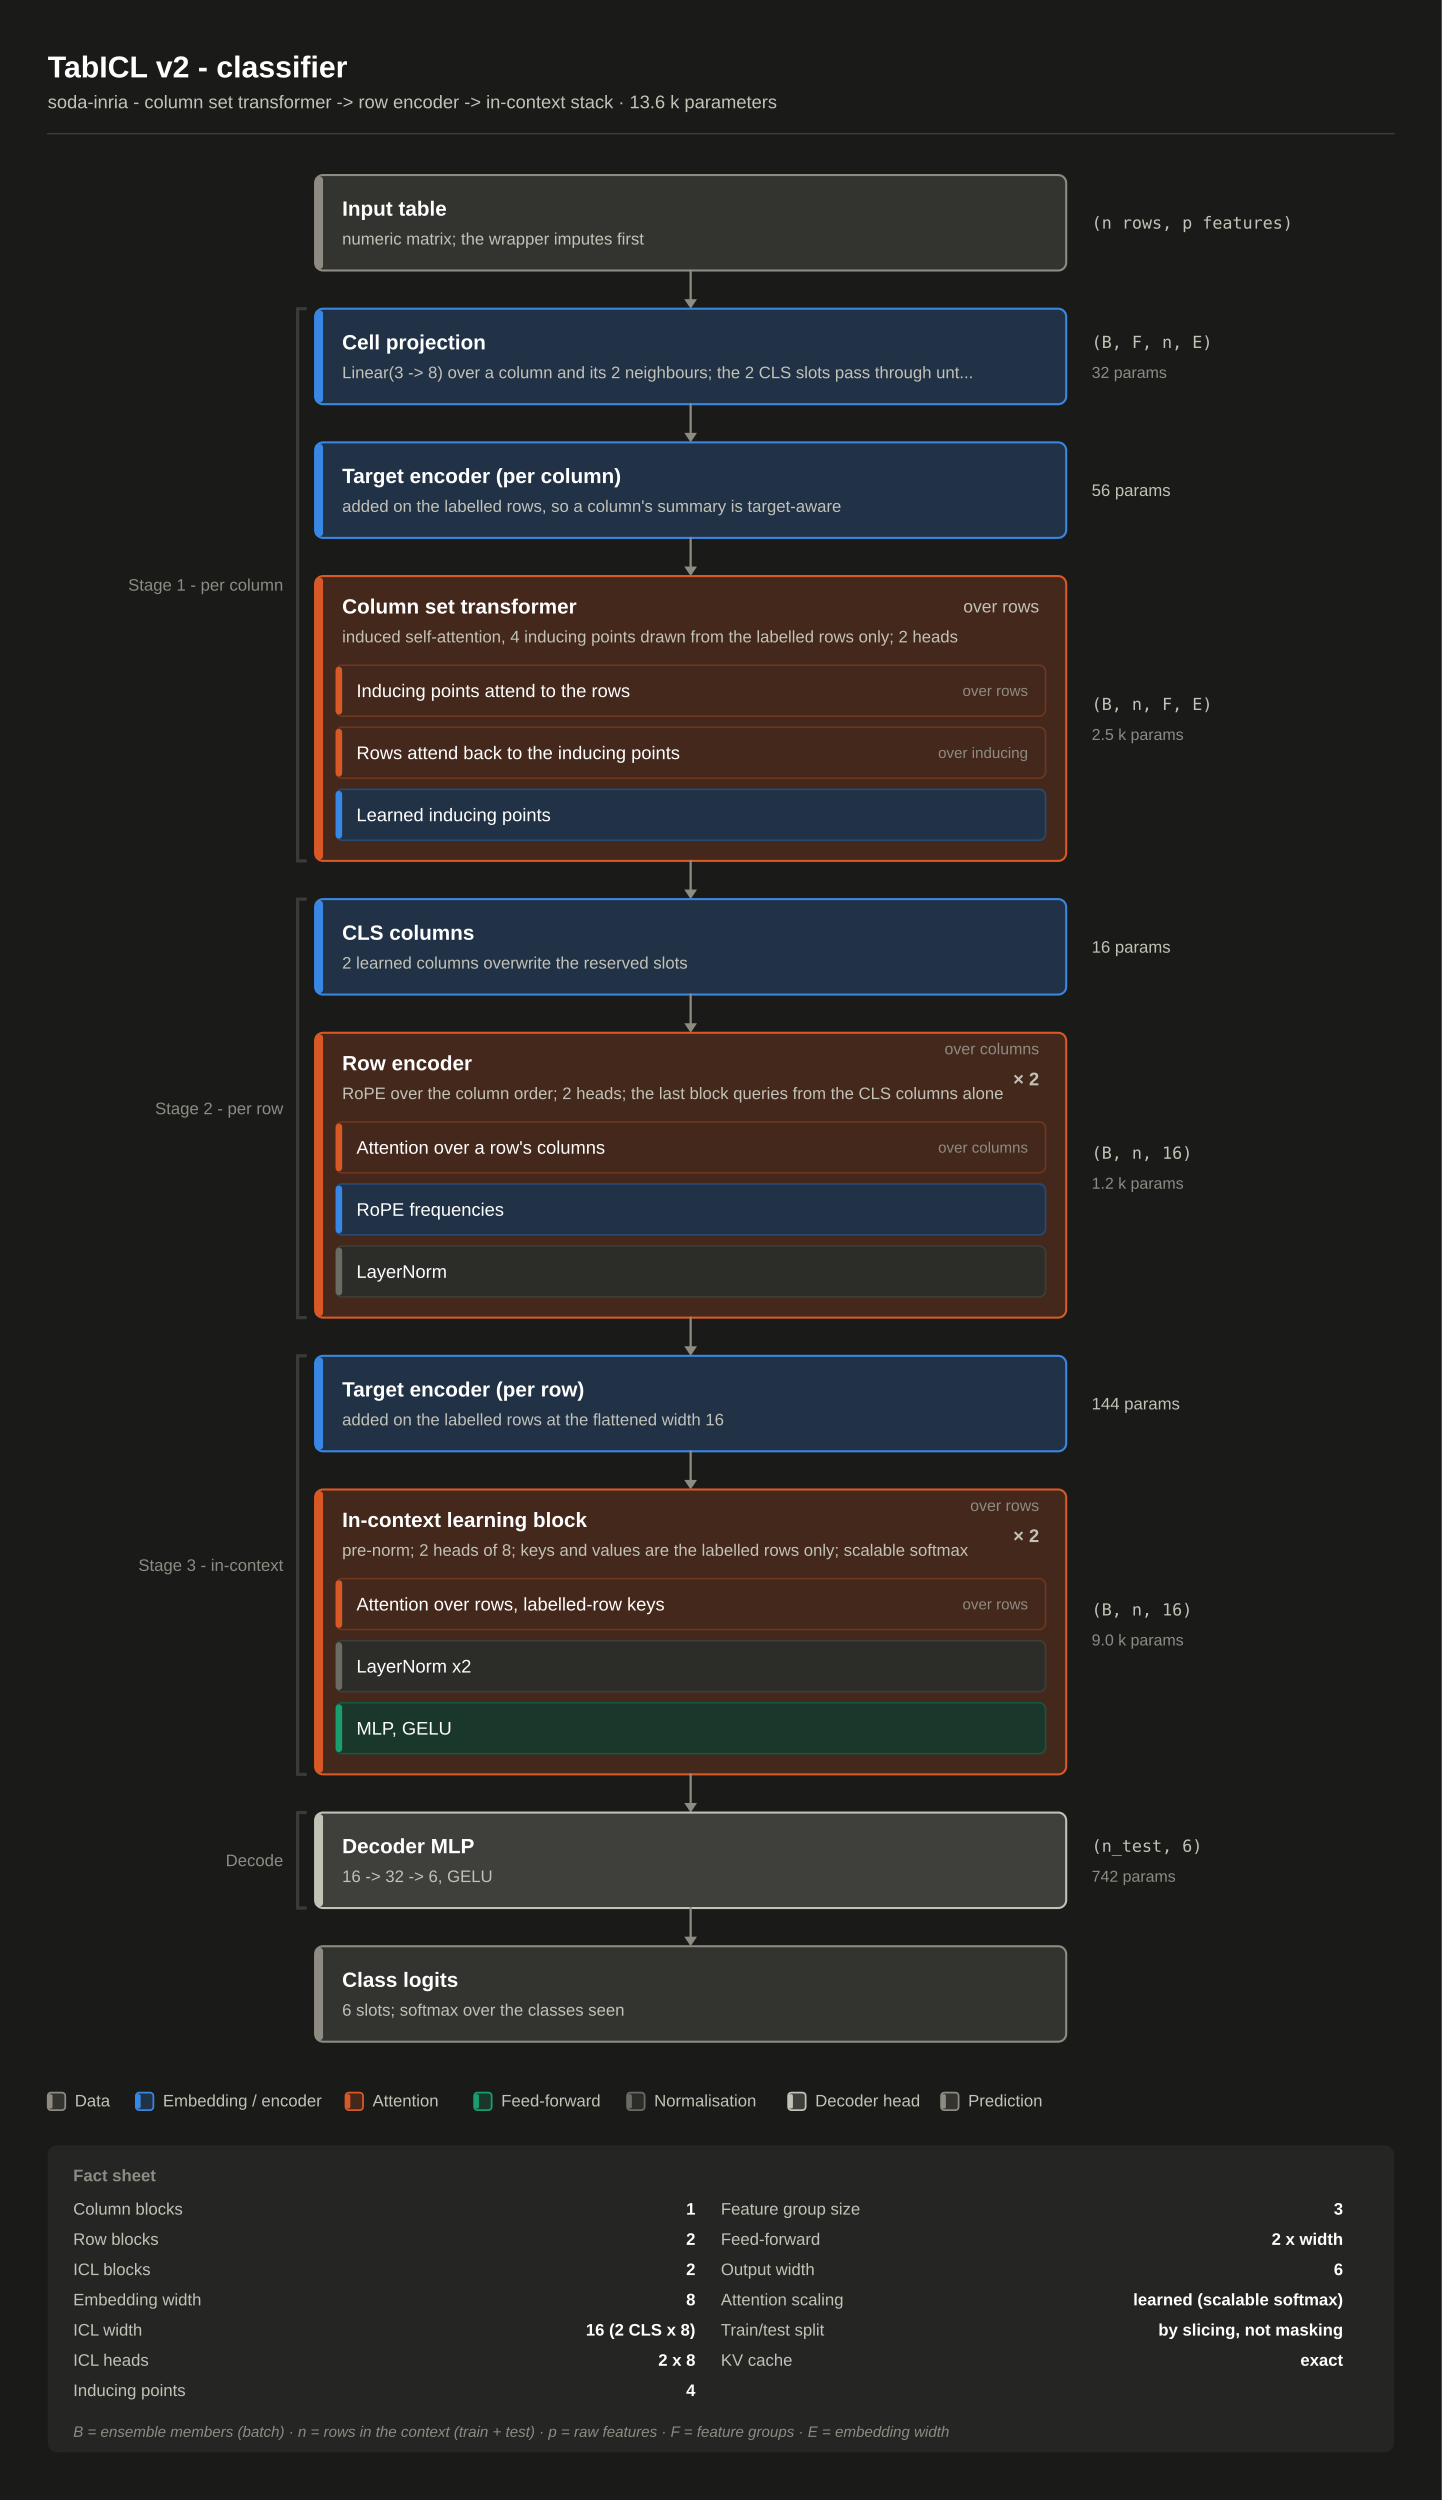
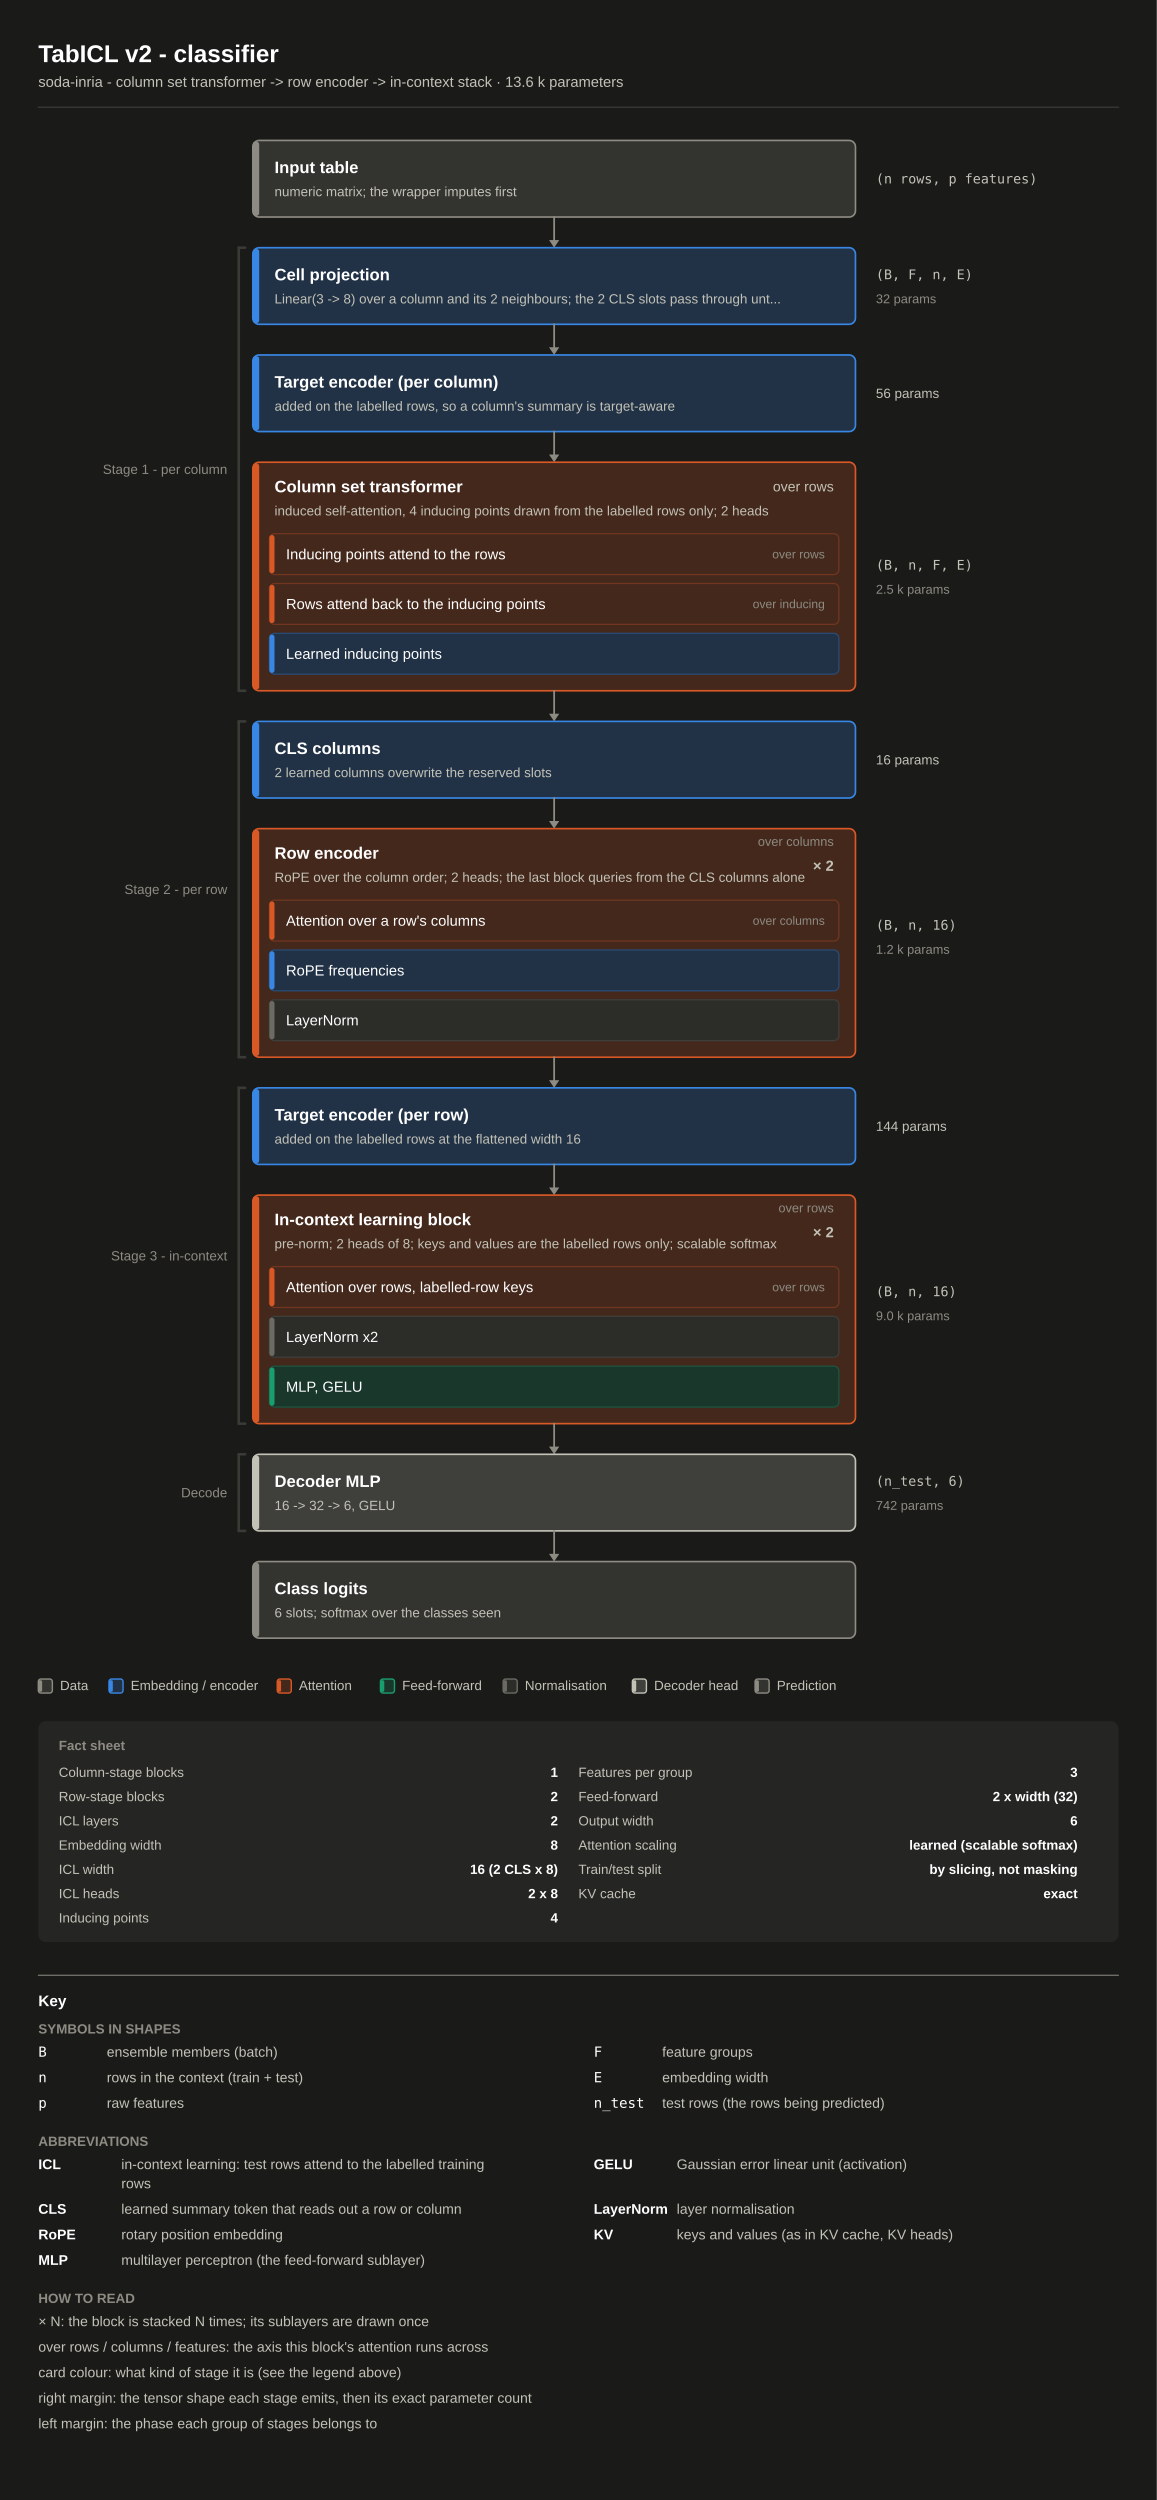
- <svg xmlns="http://www.w3.org/2000/svg" width="906" height="1571" viewBox="0 0 906 1571">
-   <rect width="906" height="1571" fill="#1a1a19" />
+ <svg xmlns="http://www.w3.org/2000/svg" width="906" height="1958" viewBox="0 0 906 1958">
+   <rect width="906" height="1958" fill="#1a1a19" />
  <text x="30" y="42" dy="0.35em" font-family="-apple-system, BlinkMacSystemFont, 'Segoe UI', 'Helvetica Neue', Arial, sans-serif" font-size="19px" font-weight="600" fill="#ffffff">TabICL v2 - classifier</text>
  <text x="30" y="64" dy="0.35em" font-family="-apple-system, BlinkMacSystemFont, 'Segoe UI', 'Helvetica Neue', Arial, sans-serif" font-size="11.5px" fill="#c3c2b7">soda-inria  -  column set transformer -&gt; row encoder -&gt; in-context stack  ·  13.6 k parameters</text>
  <line x1="30" y1="84" x2="876" y2="84" stroke="#3a3a37" stroke-width="1" stroke-linecap="round" />
  <rect x="198" y="110" width="472" height="60" rx="5" fill="#333330" stroke="#8d8b82" stroke-width="1.3" />
  <rect x="198" y="111" width="5" height="58" rx="2" fill="#8d8b82" />
  <text x="215" y="131" dy="0.35em" font-family="-apple-system, BlinkMacSystemFont, 'Segoe UI', 'Helvetica Neue', Arial, sans-serif" font-size="13px" font-weight="600" fill="#ffffff">Input table</text>
  <text x="215" y="150" dy="0.35em" font-family="-apple-system, BlinkMacSystemFont, 'Segoe UI', 'Helvetica Neue', Arial, sans-serif" font-size="10.5px" fill="#c3c2b7">numeric matrix; the wrapper imputes first</text>
  <text x="686" y="140" dy="0.35em" font-family="ui-monospace, SFMono-Regular, Menlo, Consolas, monospace" font-size="10.5px" fill="#c3c2b7">(n rows, p features)</text>
  <line x1="434" y1="170" x2="434" y2="189" stroke="#8d8b82" stroke-width="1.4" stroke-linecap="round" />
  <polygon points="430,188 438,188 434,194" fill="#8d8b82" />
  <rect x="198" y="194" width="472" height="60" rx="5" fill="#213246" stroke="#3987e5" stroke-width="1.3" />
  <rect x="198" y="195" width="5" height="58" rx="2" fill="#3987e5" />
  <text x="215" y="215" dy="0.35em" font-family="-apple-system, BlinkMacSystemFont, 'Segoe UI', 'Helvetica Neue', Arial, sans-serif" font-size="13px" font-weight="600" fill="#ffffff">Cell projection</text>
  <text x="215" y="234" dy="0.35em" font-family="-apple-system, BlinkMacSystemFont, 'Segoe UI', 'Helvetica Neue', Arial, sans-serif" font-size="10.5px" fill="#c3c2b7">Linear(3 -&gt; 8) over a column and its 2 neighbours; the 2 CLS slots pass through unt...</text>
  <text x="686" y="215" dy="0.35em" font-family="ui-monospace, SFMono-Regular, Menlo, Consolas, monospace" font-size="10.5px" fill="#c3c2b7">(B, F, n, E)</text>
  <text x="686" y="234" dy="0.35em" font-family="-apple-system, BlinkMacSystemFont, 'Segoe UI', 'Helvetica Neue', Arial, sans-serif" font-size="10px" fill="#8d8b82">32 params</text>
  <line x1="434" y1="254" x2="434" y2="273" stroke="#8d8b82" stroke-width="1.4" stroke-linecap="round" />
  <polygon points="430,272 438,272 434,278" fill="#8d8b82" />
  <rect x="198" y="278" width="472" height="60" rx="5" fill="#213246" stroke="#3987e5" stroke-width="1.3" />
  <rect x="198" y="279" width="5" height="58" rx="2" fill="#3987e5" />
  <text x="215" y="299" dy="0.35em" font-family="-apple-system, BlinkMacSystemFont, 'Segoe UI', 'Helvetica Neue', Arial, sans-serif" font-size="13px" font-weight="600" fill="#ffffff">Target encoder (per column)</text>
  <text x="215" y="318" dy="0.35em" font-family="-apple-system, BlinkMacSystemFont, 'Segoe UI', 'Helvetica Neue', Arial, sans-serif" font-size="10.5px" fill="#c3c2b7">added on the labelled rows, so a column's summary is target-aware</text>
  <text x="686" y="308" dy="0.35em" font-family="-apple-system, BlinkMacSystemFont, 'Segoe UI', 'Helvetica Neue', Arial, sans-serif" font-size="10.5px" fill="#c3c2b7">56 params</text>
  <line x1="434" y1="338" x2="434" y2="357" stroke="#8d8b82" stroke-width="1.4" stroke-linecap="round" />
  <polygon points="430,356 438,356 434,362" fill="#8d8b82" />
  <rect x="198" y="362" width="472" height="179" rx="5" fill="#44281C" stroke="#d95926" stroke-width="1.3" />
  <rect x="198" y="363" width="5" height="177" rx="2" fill="#d95926" />
  <text x="215" y="381" dy="0.35em" font-family="-apple-system, BlinkMacSystemFont, 'Segoe UI', 'Helvetica Neue', Arial, sans-serif" font-size="13px" font-weight="600" fill="#ffffff">Column set transformer</text>
  <text x="215" y="400" dy="0.35em" font-family="-apple-system, BlinkMacSystemFont, 'Segoe UI', 'Helvetica Neue', Arial, sans-serif" font-size="10.5px" fill="#c3c2b7">induced self-attention, 4 inducing points drawn from the labelled rows only; 2 heads</text>
  <rect x="211" y="418" width="446" height="32" rx="4" fill="#44281C" stroke="#70361F" stroke-width="1" />
  <rect x="211" y="419" width="4" height="30" rx="2" fill="#d95926" />
  <text x="224" y="434" dy="0.35em" font-family="-apple-system, BlinkMacSystemFont, 'Segoe UI', 'Helvetica Neue', Arial, sans-serif" font-size="11.5px" fill="#ffffff">Inducing points attend to the rows</text>
  <text x="646" y="434" dy="0.35em" font-family="-apple-system, BlinkMacSystemFont, 'Segoe UI', 'Helvetica Neue', Arial, sans-serif" font-size="9.5px" text-anchor="end" fill="#8d8b82">over rows</text>
  <rect x="211" y="457" width="446" height="32" rx="4" fill="#44281C" stroke="#70361F" stroke-width="1" />
  <rect x="211" y="458" width="4" height="30" rx="2" fill="#d95926" />
  <text x="224" y="473" dy="0.35em" font-family="-apple-system, BlinkMacSystemFont, 'Segoe UI', 'Helvetica Neue', Arial, sans-serif" font-size="11.5px" fill="#ffffff">Rows attend back to the inducing points</text>
  <text x="646" y="473" dy="0.35em" font-family="-apple-system, BlinkMacSystemFont, 'Segoe UI', 'Helvetica Neue', Arial, sans-serif" font-size="9.5px" text-anchor="end" fill="#8d8b82">over inducing</text>
  <rect x="211" y="496" width="446" height="32" rx="4" fill="#213246" stroke="#284B75" stroke-width="1" />
  <rect x="211" y="497" width="4" height="30" rx="2" fill="#3987e5" />
  <text x="224" y="512" dy="0.35em" font-family="-apple-system, BlinkMacSystemFont, 'Segoe UI', 'Helvetica Neue', Arial, sans-serif" font-size="11.5px" fill="#ffffff">Learned inducing points</text>
  <text x="653" y="381" dy="0.35em" font-family="-apple-system, BlinkMacSystemFont, 'Segoe UI', 'Helvetica Neue', Arial, sans-serif" font-size="11px" text-anchor="end" fill="#c3c2b7">over rows</text>
  <text x="686" y="442.5" dy="0.35em" font-family="ui-monospace, SFMono-Regular, Menlo, Consolas, monospace" font-size="10.5px" fill="#c3c2b7">(B, n, F, E)</text>
  <text x="686" y="461.5" dy="0.35em" font-family="-apple-system, BlinkMacSystemFont, 'Segoe UI', 'Helvetica Neue', Arial, sans-serif" font-size="10px" fill="#8d8b82">2.5 k params</text>
  <line x1="434" y1="541" x2="434" y2="560" stroke="#8d8b82" stroke-width="1.4" stroke-linecap="round" />
  <polygon points="430,559 438,559 434,565" fill="#8d8b82" />
  <rect x="198" y="565" width="472" height="60" rx="5" fill="#213246" stroke="#3987e5" stroke-width="1.3" />
  <rect x="198" y="566" width="5" height="58" rx="2" fill="#3987e5" />
  <text x="215" y="586" dy="0.35em" font-family="-apple-system, BlinkMacSystemFont, 'Segoe UI', 'Helvetica Neue', Arial, sans-serif" font-size="13px" font-weight="600" fill="#ffffff">CLS columns</text>
  <text x="215" y="605" dy="0.35em" font-family="-apple-system, BlinkMacSystemFont, 'Segoe UI', 'Helvetica Neue', Arial, sans-serif" font-size="10.5px" fill="#c3c2b7">2 learned columns overwrite the reserved slots</text>
  <text x="686" y="595" dy="0.35em" font-family="-apple-system, BlinkMacSystemFont, 'Segoe UI', 'Helvetica Neue', Arial, sans-serif" font-size="10.5px" fill="#c3c2b7">16 params</text>
  <line x1="434" y1="625" x2="434" y2="644" stroke="#8d8b82" stroke-width="1.4" stroke-linecap="round" />
  <polygon points="430,643 438,643 434,649" fill="#8d8b82" />
  <rect x="198" y="649" width="472" height="179" rx="5" fill="#44281C" stroke="#d95926" stroke-width="1.3" />
  <rect x="198" y="650" width="5" height="177" rx="2" fill="#d95926" />
  <text x="215" y="668" dy="0.35em" font-family="-apple-system, BlinkMacSystemFont, 'Segoe UI', 'Helvetica Neue', Arial, sans-serif" font-size="13px" font-weight="600" fill="#ffffff">Row encoder</text>
  <text x="215" y="687" dy="0.35em" font-family="-apple-system, BlinkMacSystemFont, 'Segoe UI', 'Helvetica Neue', Arial, sans-serif" font-size="10.5px" fill="#c3c2b7">RoPE over the column order; 2 heads; the last block queries from the CLS columns alone</text>
  <rect x="211" y="705" width="446" height="32" rx="4" fill="#44281C" stroke="#70361F" stroke-width="1" />
  <rect x="211" y="706" width="4" height="30" rx="2" fill="#d95926" />
  <text x="224" y="721" dy="0.35em" font-family="-apple-system, BlinkMacSystemFont, 'Segoe UI', 'Helvetica Neue', Arial, sans-serif" font-size="11.5px" fill="#ffffff">Attention over a row's columns</text>
  <text x="646" y="721" dy="0.35em" font-family="-apple-system, BlinkMacSystemFont, 'Segoe UI', 'Helvetica Neue', Arial, sans-serif" font-size="9.5px" text-anchor="end" fill="#8d8b82">over columns</text>
  <rect x="211" y="744" width="446" height="32" rx="4" fill="#213246" stroke="#284B75" stroke-width="1" />
  <rect x="211" y="745" width="4" height="30" rx="2" fill="#3987e5" />
  <text x="224" y="760" dy="0.35em" font-family="-apple-system, BlinkMacSystemFont, 'Segoe UI', 'Helvetica Neue', Arial, sans-serif" font-size="11.5px" fill="#ffffff">RoPE frequencies</text>
  <rect x="211" y="783" width="446" height="32" rx="4" fill="#2C2C29" stroke="#3E3E3A" stroke-width="1" />
  <rect x="211" y="784" width="4" height="30" rx="2" fill="#6b6a63" />
  <text x="224" y="799" dy="0.35em" font-family="-apple-system, BlinkMacSystemFont, 'Segoe UI', 'Helvetica Neue', Arial, sans-serif" font-size="11.5px" fill="#ffffff">LayerNorm</text>
  <text x="653" y="659" dy="0.35em" font-family="-apple-system, BlinkMacSystemFont, 'Segoe UI', 'Helvetica Neue', Arial, sans-serif" font-size="10px" text-anchor="end" fill="#8d8b82">over columns</text>
  <text x="653" y="678" dy="0.35em" font-family="-apple-system, BlinkMacSystemFont, 'Segoe UI', 'Helvetica Neue', Arial, sans-serif" font-size="11.5px" font-weight="600" text-anchor="end" fill="#c3c2b7">× 2</text>
  <text x="686" y="724.5" dy="0.35em" font-family="ui-monospace, SFMono-Regular, Menlo, Consolas, monospace" font-size="10.5px" fill="#c3c2b7">(B, n, 16)</text>
  <text x="686" y="743.5" dy="0.35em" font-family="-apple-system, BlinkMacSystemFont, 'Segoe UI', 'Helvetica Neue', Arial, sans-serif" font-size="10px" fill="#8d8b82">1.2 k params</text>
  <line x1="434" y1="828" x2="434" y2="847" stroke="#8d8b82" stroke-width="1.4" stroke-linecap="round" />
  <polygon points="430,846 438,846 434,852" fill="#8d8b82" />
  <rect x="198" y="852" width="472" height="60" rx="5" fill="#213246" stroke="#3987e5" stroke-width="1.3" />
  <rect x="198" y="853" width="5" height="58" rx="2" fill="#3987e5" />
  <text x="215" y="873" dy="0.35em" font-family="-apple-system, BlinkMacSystemFont, 'Segoe UI', 'Helvetica Neue', Arial, sans-serif" font-size="13px" font-weight="600" fill="#ffffff">Target encoder (per row)</text>
  <text x="215" y="892" dy="0.35em" font-family="-apple-system, BlinkMacSystemFont, 'Segoe UI', 'Helvetica Neue', Arial, sans-serif" font-size="10.5px" fill="#c3c2b7">added on the labelled rows at the flattened width 16</text>
  <text x="686" y="882" dy="0.35em" font-family="-apple-system, BlinkMacSystemFont, 'Segoe UI', 'Helvetica Neue', Arial, sans-serif" font-size="10.5px" fill="#c3c2b7">144 params</text>
  <line x1="434" y1="912" x2="434" y2="931" stroke="#8d8b82" stroke-width="1.4" stroke-linecap="round" />
  <polygon points="430,930 438,930 434,936" fill="#8d8b82" />
  <rect x="198" y="936" width="472" height="179" rx="5" fill="#44281C" stroke="#d95926" stroke-width="1.3" />
  <rect x="198" y="937" width="5" height="177" rx="2" fill="#d95926" />
  <text x="215" y="955" dy="0.35em" font-family="-apple-system, BlinkMacSystemFont, 'Segoe UI', 'Helvetica Neue', Arial, sans-serif" font-size="13px" font-weight="600" fill="#ffffff">In-context learning block</text>
  <text x="215" y="974" dy="0.35em" font-family="-apple-system, BlinkMacSystemFont, 'Segoe UI', 'Helvetica Neue', Arial, sans-serif" font-size="10.5px" fill="#c3c2b7">pre-norm; 2 heads of 8; keys and values are the labelled rows only; scalable softmax</text>
  <rect x="211" y="992" width="446" height="32" rx="4" fill="#44281C" stroke="#70361F" stroke-width="1" />
  <rect x="211" y="993" width="4" height="30" rx="2" fill="#d95926" />
  <text x="224" y="1008" dy="0.35em" font-family="-apple-system, BlinkMacSystemFont, 'Segoe UI', 'Helvetica Neue', Arial, sans-serif" font-size="11.5px" fill="#ffffff">Attention over rows, labelled-row keys</text>
  <text x="646" y="1008" dy="0.35em" font-family="-apple-system, BlinkMacSystemFont, 'Segoe UI', 'Helvetica Neue', Arial, sans-serif" font-size="9.5px" text-anchor="end" fill="#8d8b82">over rows</text>
  <rect x="211" y="1031" width="446" height="32" rx="4" fill="#2C2C29" stroke="#3E3E3A" stroke-width="1" />
  <rect x="211" y="1032" width="4" height="30" rx="2" fill="#6b6a63" />
  <text x="224" y="1047" dy="0.35em" font-family="-apple-system, BlinkMacSystemFont, 'Segoe UI', 'Helvetica Neue', Arial, sans-serif" font-size="11.5px" fill="#ffffff">LayerNorm x2</text>
  <rect x="211" y="1070" width="446" height="32" rx="4" fill="#1A372C" stroke="#1A5540" stroke-width="1" />
  <rect x="211" y="1071" width="4" height="30" rx="2" fill="#199e70" />
  <text x="224" y="1086" dy="0.35em" font-family="-apple-system, BlinkMacSystemFont, 'Segoe UI', 'Helvetica Neue', Arial, sans-serif" font-size="11.5px" fill="#ffffff">MLP, GELU</text>
  <text x="653" y="946" dy="0.35em" font-family="-apple-system, BlinkMacSystemFont, 'Segoe UI', 'Helvetica Neue', Arial, sans-serif" font-size="10px" text-anchor="end" fill="#8d8b82">over rows</text>
  <text x="653" y="965" dy="0.35em" font-family="-apple-system, BlinkMacSystemFont, 'Segoe UI', 'Helvetica Neue', Arial, sans-serif" font-size="11.5px" font-weight="600" text-anchor="end" fill="#c3c2b7">× 2</text>
  <text x="686" y="1011.5" dy="0.35em" font-family="ui-monospace, SFMono-Regular, Menlo, Consolas, monospace" font-size="10.5px" fill="#c3c2b7">(B, n, 16)</text>
  <text x="686" y="1030.5" dy="0.35em" font-family="-apple-system, BlinkMacSystemFont, 'Segoe UI', 'Helvetica Neue', Arial, sans-serif" font-size="10px" fill="#8d8b82">9.0 k params</text>
  <line x1="434" y1="1115" x2="434" y2="1134" stroke="#8d8b82" stroke-width="1.4" stroke-linecap="round" />
  <polygon points="430,1133 438,1133 434,1139" fill="#8d8b82" />
  <rect x="198" y="1139" width="472" height="60" rx="5" fill="#3F3F3C" stroke="#c3c2b7" stroke-width="1.3" />
  <rect x="198" y="1140" width="5" height="58" rx="2" fill="#c3c2b7" />
  <text x="215" y="1160" dy="0.35em" font-family="-apple-system, BlinkMacSystemFont, 'Segoe UI', 'Helvetica Neue', Arial, sans-serif" font-size="13px" font-weight="600" fill="#ffffff">Decoder MLP</text>
  <text x="215" y="1179" dy="0.35em" font-family="-apple-system, BlinkMacSystemFont, 'Segoe UI', 'Helvetica Neue', Arial, sans-serif" font-size="10.5px" fill="#c3c2b7">16 -&gt; 32 -&gt; 6, GELU</text>
  <text x="686" y="1160" dy="0.35em" font-family="ui-monospace, SFMono-Regular, Menlo, Consolas, monospace" font-size="10.5px" fill="#c3c2b7">(n_test, 6)</text>
  <text x="686" y="1179" dy="0.35em" font-family="-apple-system, BlinkMacSystemFont, 'Segoe UI', 'Helvetica Neue', Arial, sans-serif" font-size="10px" fill="#8d8b82">742 params</text>
  <line x1="434" y1="1199" x2="434" y2="1218" stroke="#8d8b82" stroke-width="1.4" stroke-linecap="round" />
  <polygon points="430,1217 438,1217 434,1223" fill="#8d8b82" />
  <rect x="198" y="1223" width="472" height="60" rx="5" fill="#333330" stroke="#8d8b82" stroke-width="1.3" />
  <rect x="198" y="1224" width="5" height="58" rx="2" fill="#8d8b82" />
  <text x="215" y="1244" dy="0.35em" font-family="-apple-system, BlinkMacSystemFont, 'Segoe UI', 'Helvetica Neue', Arial, sans-serif" font-size="13px" font-weight="600" fill="#ffffff">Class logits</text>
  <text x="215" y="1263" dy="0.35em" font-family="-apple-system, BlinkMacSystemFont, 'Segoe UI', 'Helvetica Neue', Arial, sans-serif" font-size="10.5px" fill="#c3c2b7">6 slots; softmax over the classes seen</text>
  <line x1="187" y1="194" x2="187" y2="541" stroke="#3a3a37" stroke-width="2" stroke-linecap="round" />
  <line x1="187" y1="194" x2="192" y2="194" stroke="#3a3a37" stroke-width="2" stroke-linecap="round" />
  <line x1="187" y1="541" x2="192" y2="541" stroke="#3a3a37" stroke-width="2" stroke-linecap="round" />
  <text x="178" y="367.5" dy="0.35em" font-family="-apple-system, BlinkMacSystemFont, 'Segoe UI', 'Helvetica Neue', Arial, sans-serif" font-size="10.5px" text-anchor="end" fill="#8d8b82">Stage 1 - per column</text>
  <line x1="187" y1="565" x2="187" y2="828" stroke="#3a3a37" stroke-width="2" stroke-linecap="round" />
  <line x1="187" y1="565" x2="192" y2="565" stroke="#3a3a37" stroke-width="2" stroke-linecap="round" />
  <line x1="187" y1="828" x2="192" y2="828" stroke="#3a3a37" stroke-width="2" stroke-linecap="round" />
  <text x="178" y="696.5" dy="0.35em" font-family="-apple-system, BlinkMacSystemFont, 'Segoe UI', 'Helvetica Neue', Arial, sans-serif" font-size="10.5px" text-anchor="end" fill="#8d8b82">Stage 2 - per row</text>
  <line x1="187" y1="852" x2="187" y2="1115" stroke="#3a3a37" stroke-width="2" stroke-linecap="round" />
  <line x1="187" y1="852" x2="192" y2="852" stroke="#3a3a37" stroke-width="2" stroke-linecap="round" />
  <line x1="187" y1="1115" x2="192" y2="1115" stroke="#3a3a37" stroke-width="2" stroke-linecap="round" />
  <text x="178" y="983.5" dy="0.35em" font-family="-apple-system, BlinkMacSystemFont, 'Segoe UI', 'Helvetica Neue', Arial, sans-serif" font-size="10.5px" text-anchor="end" fill="#8d8b82">Stage 3 - in-context</text>
  <line x1="187" y1="1139" x2="187" y2="1199" stroke="#3a3a37" stroke-width="2" stroke-linecap="round" />
  <line x1="187" y1="1139" x2="192" y2="1139" stroke="#3a3a37" stroke-width="2" stroke-linecap="round" />
  <line x1="187" y1="1199" x2="192" y2="1199" stroke="#3a3a37" stroke-width="2" stroke-linecap="round" />
  <text x="178" y="1169" dy="0.35em" font-family="-apple-system, BlinkMacSystemFont, 'Segoe UI', 'Helvetica Neue', Arial, sans-serif" font-size="10.5px" text-anchor="end" fill="#8d8b82">Decode</text>
  <rect x="30" y="1315" width="11" height="11" rx="2" fill="#333330" stroke="#8d8b82" stroke-width="1.1" />
  <rect x="30" y="1316" width="3" height="9" rx="1" fill="#8d8b82" />
  <text x="47" y="1320" dy="0.35em" font-family="-apple-system, BlinkMacSystemFont, 'Segoe UI', 'Helvetica Neue', Arial, sans-serif" font-size="10.5px" fill="#c3c2b7">Data</text>
  <rect x="85.37" y="1315" width="11" height="11" rx="2" fill="#213246" stroke="#3987e5" stroke-width="1.1" />
  <rect x="85.37" y="1316" width="3" height="9" rx="1" fill="#3987e5" />
  <text x="102.37" y="1320" dy="0.35em" font-family="-apple-system, BlinkMacSystemFont, 'Segoe UI', 'Helvetica Neue', Arial, sans-serif" font-size="10.5px" fill="#c3c2b7">Embedding / encoder</text>
  <rect x="217.13" y="1315" width="11" height="11" rx="2" fill="#44281C" stroke="#d95926" stroke-width="1.1" />
  <rect x="217.13" y="1316" width="3" height="9" rx="1" fill="#d95926" />
  <text x="234.13" y="1320" dy="0.35em" font-family="-apple-system, BlinkMacSystemFont, 'Segoe UI', 'Helvetica Neue', Arial, sans-serif" font-size="10.5px" fill="#c3c2b7">Attention</text>
  <rect x="297.96" y="1315" width="11" height="11" rx="2" fill="#1A372C" stroke="#199e70" stroke-width="1.1" />
  <rect x="297.96" y="1316" width="3" height="9" rx="1" fill="#199e70" />
  <text x="314.96" y="1320" dy="0.35em" font-family="-apple-system, BlinkMacSystemFont, 'Segoe UI', 'Helvetica Neue', Arial, sans-serif" font-size="10.5px" fill="#c3c2b7">Feed-forward</text>
  <rect x="394.07" y="1315" width="11" height="11" rx="2" fill="#2C2C29" stroke="#6b6a63" stroke-width="1.1" />
  <rect x="394.07" y="1316" width="3" height="9" rx="1" fill="#6b6a63" />
  <text x="411.07" y="1320" dy="0.35em" font-family="-apple-system, BlinkMacSystemFont, 'Segoe UI', 'Helvetica Neue', Arial, sans-serif" font-size="10.5px" fill="#c3c2b7">Normalisation</text>
  <rect x="495.27" y="1315" width="11" height="11" rx="2" fill="#3F3F3C" stroke="#c3c2b7" stroke-width="1.1" />
  <rect x="495.27" y="1316" width="3" height="9" rx="1" fill="#c3c2b7" />
  <text x="512.27" y="1320" dy="0.35em" font-family="-apple-system, BlinkMacSystemFont, 'Segoe UI', 'Helvetica Neue', Arial, sans-serif" font-size="10.5px" fill="#c3c2b7">Decoder head</text>
  <rect x="591.38" y="1315" width="11" height="11" rx="2" fill="#333330" stroke="#8d8b82" stroke-width="1.1" />
  <rect x="591.38" y="1316" width="3" height="9" rx="1" fill="#8d8b82" />
  <text x="608.38" y="1320" dy="0.35em" font-family="-apple-system, BlinkMacSystemFont, 'Segoe UI', 'Helvetica Neue', Arial, sans-serif" font-size="10.5px" fill="#c3c2b7">Prediction</text>
-   <rect x="30" y="1348" width="846" height="193" rx="6" fill="#252523" />
+   <rect x="30" y="1348" width="846" height="173" rx="6" fill="#252523" />
  <text x="46" y="1367" dy="0.35em" font-family="-apple-system, BlinkMacSystemFont, 'Segoe UI', 'Helvetica Neue', Arial, sans-serif" font-size="10.5px" font-weight="600" fill="#8d8b82">Fact sheet</text>
-   <text x="46" y="1388" dy="0.35em" font-family="-apple-system, BlinkMacSystemFont, 'Segoe UI', 'Helvetica Neue', Arial, sans-serif" font-size="10.5px" fill="#c3c2b7">Column blocks</text>
+   <text x="46" y="1388" dy="0.35em" font-family="-apple-system, BlinkMacSystemFont, 'Segoe UI', 'Helvetica Neue', Arial, sans-serif" font-size="10.5px" fill="#c3c2b7">Column-stage blocks</text>
  <text x="437" y="1388" dy="0.35em" font-family="-apple-system, BlinkMacSystemFont, 'Segoe UI', 'Helvetica Neue', Arial, sans-serif" font-size="10.5px" font-weight="600" text-anchor="end" fill="#ffffff">1</text>
-   <text x="46" y="1407" dy="0.35em" font-family="-apple-system, BlinkMacSystemFont, 'Segoe UI', 'Helvetica Neue', Arial, sans-serif" font-size="10.5px" fill="#c3c2b7">Row blocks</text>
+   <text x="46" y="1407" dy="0.35em" font-family="-apple-system, BlinkMacSystemFont, 'Segoe UI', 'Helvetica Neue', Arial, sans-serif" font-size="10.5px" fill="#c3c2b7">Row-stage blocks</text>
  <text x="437" y="1407" dy="0.35em" font-family="-apple-system, BlinkMacSystemFont, 'Segoe UI', 'Helvetica Neue', Arial, sans-serif" font-size="10.5px" font-weight="600" text-anchor="end" fill="#ffffff">2</text>
-   <text x="46" y="1426" dy="0.35em" font-family="-apple-system, BlinkMacSystemFont, 'Segoe UI', 'Helvetica Neue', Arial, sans-serif" font-size="10.5px" fill="#c3c2b7">ICL blocks</text>
+   <text x="46" y="1426" dy="0.35em" font-family="-apple-system, BlinkMacSystemFont, 'Segoe UI', 'Helvetica Neue', Arial, sans-serif" font-size="10.5px" fill="#c3c2b7">ICL layers</text>
  <text x="437" y="1426" dy="0.35em" font-family="-apple-system, BlinkMacSystemFont, 'Segoe UI', 'Helvetica Neue', Arial, sans-serif" font-size="10.5px" font-weight="600" text-anchor="end" fill="#ffffff">2</text>
  <text x="46" y="1445" dy="0.35em" font-family="-apple-system, BlinkMacSystemFont, 'Segoe UI', 'Helvetica Neue', Arial, sans-serif" font-size="10.5px" fill="#c3c2b7">Embedding width</text>
  <text x="437" y="1445" dy="0.35em" font-family="-apple-system, BlinkMacSystemFont, 'Segoe UI', 'Helvetica Neue', Arial, sans-serif" font-size="10.5px" font-weight="600" text-anchor="end" fill="#ffffff">8</text>
  <text x="46" y="1464" dy="0.35em" font-family="-apple-system, BlinkMacSystemFont, 'Segoe UI', 'Helvetica Neue', Arial, sans-serif" font-size="10.5px" fill="#c3c2b7">ICL width</text>
  <text x="437" y="1464" dy="0.35em" font-family="-apple-system, BlinkMacSystemFont, 'Segoe UI', 'Helvetica Neue', Arial, sans-serif" font-size="10.5px" font-weight="600" text-anchor="end" fill="#ffffff">16 (2 CLS x 8)</text>
  <text x="46" y="1483" dy="0.35em" font-family="-apple-system, BlinkMacSystemFont, 'Segoe UI', 'Helvetica Neue', Arial, sans-serif" font-size="10.5px" fill="#c3c2b7">ICL heads</text>
  <text x="437" y="1483" dy="0.35em" font-family="-apple-system, BlinkMacSystemFont, 'Segoe UI', 'Helvetica Neue', Arial, sans-serif" font-size="10.5px" font-weight="600" text-anchor="end" fill="#ffffff">2 x 8</text>
  <text x="46" y="1502" dy="0.35em" font-family="-apple-system, BlinkMacSystemFont, 'Segoe UI', 'Helvetica Neue', Arial, sans-serif" font-size="10.5px" fill="#c3c2b7">Inducing points</text>
  <text x="437" y="1502" dy="0.35em" font-family="-apple-system, BlinkMacSystemFont, 'Segoe UI', 'Helvetica Neue', Arial, sans-serif" font-size="10.5px" font-weight="600" text-anchor="end" fill="#ffffff">4</text>
-   <text x="453" y="1388" dy="0.35em" font-family="-apple-system, BlinkMacSystemFont, 'Segoe UI', 'Helvetica Neue', Arial, sans-serif" font-size="10.5px" fill="#c3c2b7">Feature group size</text>
+   <text x="453" y="1388" dy="0.35em" font-family="-apple-system, BlinkMacSystemFont, 'Segoe UI', 'Helvetica Neue', Arial, sans-serif" font-size="10.5px" fill="#c3c2b7">Features per group</text>
  <text x="844" y="1388" dy="0.35em" font-family="-apple-system, BlinkMacSystemFont, 'Segoe UI', 'Helvetica Neue', Arial, sans-serif" font-size="10.5px" font-weight="600" text-anchor="end" fill="#ffffff">3</text>
  <text x="453" y="1407" dy="0.35em" font-family="-apple-system, BlinkMacSystemFont, 'Segoe UI', 'Helvetica Neue', Arial, sans-serif" font-size="10.5px" fill="#c3c2b7">Feed-forward</text>
-   <text x="844" y="1407" dy="0.35em" font-family="-apple-system, BlinkMacSystemFont, 'Segoe UI', 'Helvetica Neue', Arial, sans-serif" font-size="10.5px" font-weight="600" text-anchor="end" fill="#ffffff">2 x width</text>
+   <text x="844" y="1407" dy="0.35em" font-family="-apple-system, BlinkMacSystemFont, 'Segoe UI', 'Helvetica Neue', Arial, sans-serif" font-size="10.5px" font-weight="600" text-anchor="end" fill="#ffffff">2 x width (32)</text>
  <text x="453" y="1426" dy="0.35em" font-family="-apple-system, BlinkMacSystemFont, 'Segoe UI', 'Helvetica Neue', Arial, sans-serif" font-size="10.5px" fill="#c3c2b7">Output width</text>
  <text x="844" y="1426" dy="0.35em" font-family="-apple-system, BlinkMacSystemFont, 'Segoe UI', 'Helvetica Neue', Arial, sans-serif" font-size="10.5px" font-weight="600" text-anchor="end" fill="#ffffff">6</text>
  <text x="453" y="1445" dy="0.35em" font-family="-apple-system, BlinkMacSystemFont, 'Segoe UI', 'Helvetica Neue', Arial, sans-serif" font-size="10.5px" fill="#c3c2b7">Attention scaling</text>
  <text x="844" y="1445" dy="0.35em" font-family="-apple-system, BlinkMacSystemFont, 'Segoe UI', 'Helvetica Neue', Arial, sans-serif" font-size="10.5px" font-weight="600" text-anchor="end" fill="#ffffff">learned (scalable softmax)</text>
  <text x="453" y="1464" dy="0.35em" font-family="-apple-system, BlinkMacSystemFont, 'Segoe UI', 'Helvetica Neue', Arial, sans-serif" font-size="10.5px" fill="#c3c2b7">Train/test split</text>
  <text x="844" y="1464" dy="0.35em" font-family="-apple-system, BlinkMacSystemFont, 'Segoe UI', 'Helvetica Neue', Arial, sans-serif" font-size="10.5px" font-weight="600" text-anchor="end" fill="#ffffff">by slicing, not masking</text>
  <text x="453" y="1483" dy="0.35em" font-family="-apple-system, BlinkMacSystemFont, 'Segoe UI', 'Helvetica Neue', Arial, sans-serif" font-size="10.5px" fill="#c3c2b7">KV cache</text>
  <text x="844" y="1483" dy="0.35em" font-family="-apple-system, BlinkMacSystemFont, 'Segoe UI', 'Helvetica Neue', Arial, sans-serif" font-size="10.5px" font-weight="600" text-anchor="end" fill="#ffffff">exact</text>
-   <text x="46" y="1528" dy="0.35em" font-family="-apple-system, BlinkMacSystemFont, 'Segoe UI', 'Helvetica Neue', Arial, sans-serif" font-size="9.5px" font-style="italic" fill="#8d8b82">B = ensemble members (batch)   ·   n = rows in the context (train + test)   ·   p = raw features   ·   F = feature groups   ·   E = embedding width</text>
+   <line x1="30" y1="1547" x2="876" y2="1547" stroke="#8d8b82" stroke-width="0.8" stroke-linecap="round" />
+   <text x="30" y="1567" dy="0.35em" font-family="-apple-system, BlinkMacSystemFont, 'Segoe UI', 'Helvetica Neue', Arial, sans-serif" font-size="12px" font-weight="600" fill="#ffffff">Key</text>
+   <text x="30" y="1589" dy="0.35em" font-family="-apple-system, BlinkMacSystemFont, 'Segoe UI', 'Helvetica Neue', Arial, sans-serif" font-size="10.5px" font-weight="600" fill="#8d8b82">SYMBOLS IN SHAPES</text>
+   <text x="30" y="1607" dy="0.35em" font-family="ui-monospace, SFMono-Regular, Menlo, Consolas, monospace" font-size="11px" fill="#ffffff">B</text>
+   <text x="83.6" y="1607" dy="0.35em" font-family="-apple-system, BlinkMacSystemFont, 'Segoe UI', 'Helvetica Neue', Arial, sans-serif" font-size="11px" fill="#c3c2b7">ensemble members (batch)</text>
+   <text x="30" y="1627" dy="0.35em" font-family="ui-monospace, SFMono-Regular, Menlo, Consolas, monospace" font-size="11px" fill="#ffffff">n</text>
+   <text x="83.6" y="1627" dy="0.35em" font-family="-apple-system, BlinkMacSystemFont, 'Segoe UI', 'Helvetica Neue', Arial, sans-serif" font-size="11px" fill="#c3c2b7">rows in the context (train + test)</text>
+   <text x="30" y="1647" dy="0.35em" font-family="ui-monospace, SFMono-Regular, Menlo, Consolas, monospace" font-size="11px" fill="#ffffff">p</text>
+   <text x="83.6" y="1647" dy="0.35em" font-family="-apple-system, BlinkMacSystemFont, 'Segoe UI', 'Helvetica Neue', Arial, sans-serif" font-size="11px" fill="#c3c2b7">raw features</text>
+   <text x="465" y="1607" dy="0.35em" font-family="ui-monospace, SFMono-Regular, Menlo, Consolas, monospace" font-size="11px" fill="#ffffff">F</text>
+   <text x="518.6" y="1607" dy="0.35em" font-family="-apple-system, BlinkMacSystemFont, 'Segoe UI', 'Helvetica Neue', Arial, sans-serif" font-size="11px" fill="#c3c2b7">feature groups</text>
+   <text x="465" y="1627" dy="0.35em" font-family="ui-monospace, SFMono-Regular, Menlo, Consolas, monospace" font-size="11px" fill="#ffffff">E</text>
+   <text x="518.6" y="1627" dy="0.35em" font-family="-apple-system, BlinkMacSystemFont, 'Segoe UI', 'Helvetica Neue', Arial, sans-serif" font-size="11px" fill="#c3c2b7">embedding width</text>
+   <text x="465" y="1647" dy="0.35em" font-family="ui-monospace, SFMono-Regular, Menlo, Consolas, monospace" font-size="11px" fill="#ffffff">n_test</text>
+   <text x="518.6" y="1647" dy="0.35em" font-family="-apple-system, BlinkMacSystemFont, 'Segoe UI', 'Helvetica Neue', Arial, sans-serif" font-size="11px" fill="#c3c2b7">test rows (the rows being predicted)</text>
+   <text x="30" y="1677" dy="0.35em" font-family="-apple-system, BlinkMacSystemFont, 'Segoe UI', 'Helvetica Neue', Arial, sans-serif" font-size="10.5px" font-weight="600" fill="#8d8b82">ABBREVIATIONS</text>
+   <text x="30" y="1695" dy="0.35em" font-family="-apple-system, BlinkMacSystemFont, 'Segoe UI', 'Helvetica Neue', Arial, sans-serif" font-size="11px" font-weight="600" fill="#ffffff">ICL</text>
+   <text x="94.98" y="1695" dy="0.35em" font-family="-apple-system, BlinkMacSystemFont, 'Segoe UI', 'Helvetica Neue', Arial, sans-serif" font-size="11px" fill="#c3c2b7">in-context learning: test rows attend to the labelled training</text>
+   <text x="94.98" y="1710" dy="0.35em" font-family="-apple-system, BlinkMacSystemFont, 'Segoe UI', 'Helvetica Neue', Arial, sans-serif" font-size="11px" fill="#c3c2b7">rows</text>
+   <text x="30" y="1730" dy="0.35em" font-family="-apple-system, BlinkMacSystemFont, 'Segoe UI', 'Helvetica Neue', Arial, sans-serif" font-size="11px" font-weight="600" fill="#ffffff">CLS</text>
+   <text x="94.98" y="1730" dy="0.35em" font-family="-apple-system, BlinkMacSystemFont, 'Segoe UI', 'Helvetica Neue', Arial, sans-serif" font-size="11px" fill="#c3c2b7">learned summary token that reads out a row or column</text>
+   <text x="30" y="1750" dy="0.35em" font-family="-apple-system, BlinkMacSystemFont, 'Segoe UI', 'Helvetica Neue', Arial, sans-serif" font-size="11px" font-weight="600" fill="#ffffff">RoPE</text>
+   <text x="94.98" y="1750" dy="0.35em" font-family="-apple-system, BlinkMacSystemFont, 'Segoe UI', 'Helvetica Neue', Arial, sans-serif" font-size="11px" fill="#c3c2b7">rotary position embedding</text>
+   <text x="30" y="1770" dy="0.35em" font-family="-apple-system, BlinkMacSystemFont, 'Segoe UI', 'Helvetica Neue', Arial, sans-serif" font-size="11px" font-weight="600" fill="#ffffff">MLP</text>
+   <text x="94.98" y="1770" dy="0.35em" font-family="-apple-system, BlinkMacSystemFont, 'Segoe UI', 'Helvetica Neue', Arial, sans-serif" font-size="11px" fill="#c3c2b7">multilayer perceptron (the feed-forward sublayer)</text>
+   <text x="465" y="1695" dy="0.35em" font-family="-apple-system, BlinkMacSystemFont, 'Segoe UI', 'Helvetica Neue', Arial, sans-serif" font-size="11px" font-weight="600" fill="#ffffff">GELU</text>
+   <text x="529.98" y="1695" dy="0.35em" font-family="-apple-system, BlinkMacSystemFont, 'Segoe UI', 'Helvetica Neue', Arial, sans-serif" font-size="11px" fill="#c3c2b7">Gaussian error linear unit (activation)</text>
+   <text x="465" y="1730" dy="0.35em" font-family="-apple-system, BlinkMacSystemFont, 'Segoe UI', 'Helvetica Neue', Arial, sans-serif" font-size="11px" font-weight="600" fill="#ffffff">LayerNorm</text>
+   <text x="529.98" y="1730" dy="0.35em" font-family="-apple-system, BlinkMacSystemFont, 'Segoe UI', 'Helvetica Neue', Arial, sans-serif" font-size="11px" fill="#c3c2b7">layer normalisation</text>
+   <text x="465" y="1750" dy="0.35em" font-family="-apple-system, BlinkMacSystemFont, 'Segoe UI', 'Helvetica Neue', Arial, sans-serif" font-size="11px" font-weight="600" fill="#ffffff">KV</text>
+   <text x="529.98" y="1750" dy="0.35em" font-family="-apple-system, BlinkMacSystemFont, 'Segoe UI', 'Helvetica Neue', Arial, sans-serif" font-size="11px" fill="#c3c2b7">keys and values (as in KV cache, KV heads)</text>
+   <text x="30" y="1800" dy="0.35em" font-family="-apple-system, BlinkMacSystemFont, 'Segoe UI', 'Helvetica Neue', Arial, sans-serif" font-size="10.5px" font-weight="600" fill="#8d8b82">HOW TO READ</text>
+   <text x="30" y="1818" dy="0.35em" font-family="-apple-system, BlinkMacSystemFont, 'Segoe UI', 'Helvetica Neue', Arial, sans-serif" font-size="11px" fill="#c3c2b7">× N: the block is stacked N times; its sublayers are drawn once</text>
+   <text x="30" y="1838" dy="0.35em" font-family="-apple-system, BlinkMacSystemFont, 'Segoe UI', 'Helvetica Neue', Arial, sans-serif" font-size="11px" fill="#c3c2b7">over rows / columns / features: the axis this block's attention runs across</text>
+   <text x="30" y="1858" dy="0.35em" font-family="-apple-system, BlinkMacSystemFont, 'Segoe UI', 'Helvetica Neue', Arial, sans-serif" font-size="11px" fill="#c3c2b7">card colour: what kind of stage it is (see the legend above)</text>
+   <text x="30" y="1878" dy="0.35em" font-family="-apple-system, BlinkMacSystemFont, 'Segoe UI', 'Helvetica Neue', Arial, sans-serif" font-size="11px" fill="#c3c2b7">right margin: the tensor shape each stage emits, then its exact parameter count</text>
+   <text x="30" y="1898" dy="0.35em" font-family="-apple-system, BlinkMacSystemFont, 'Segoe UI', 'Helvetica Neue', Arial, sans-serif" font-size="11px" fill="#c3c2b7">left margin: the phase each group of stages belongs to</text>
</svg>
